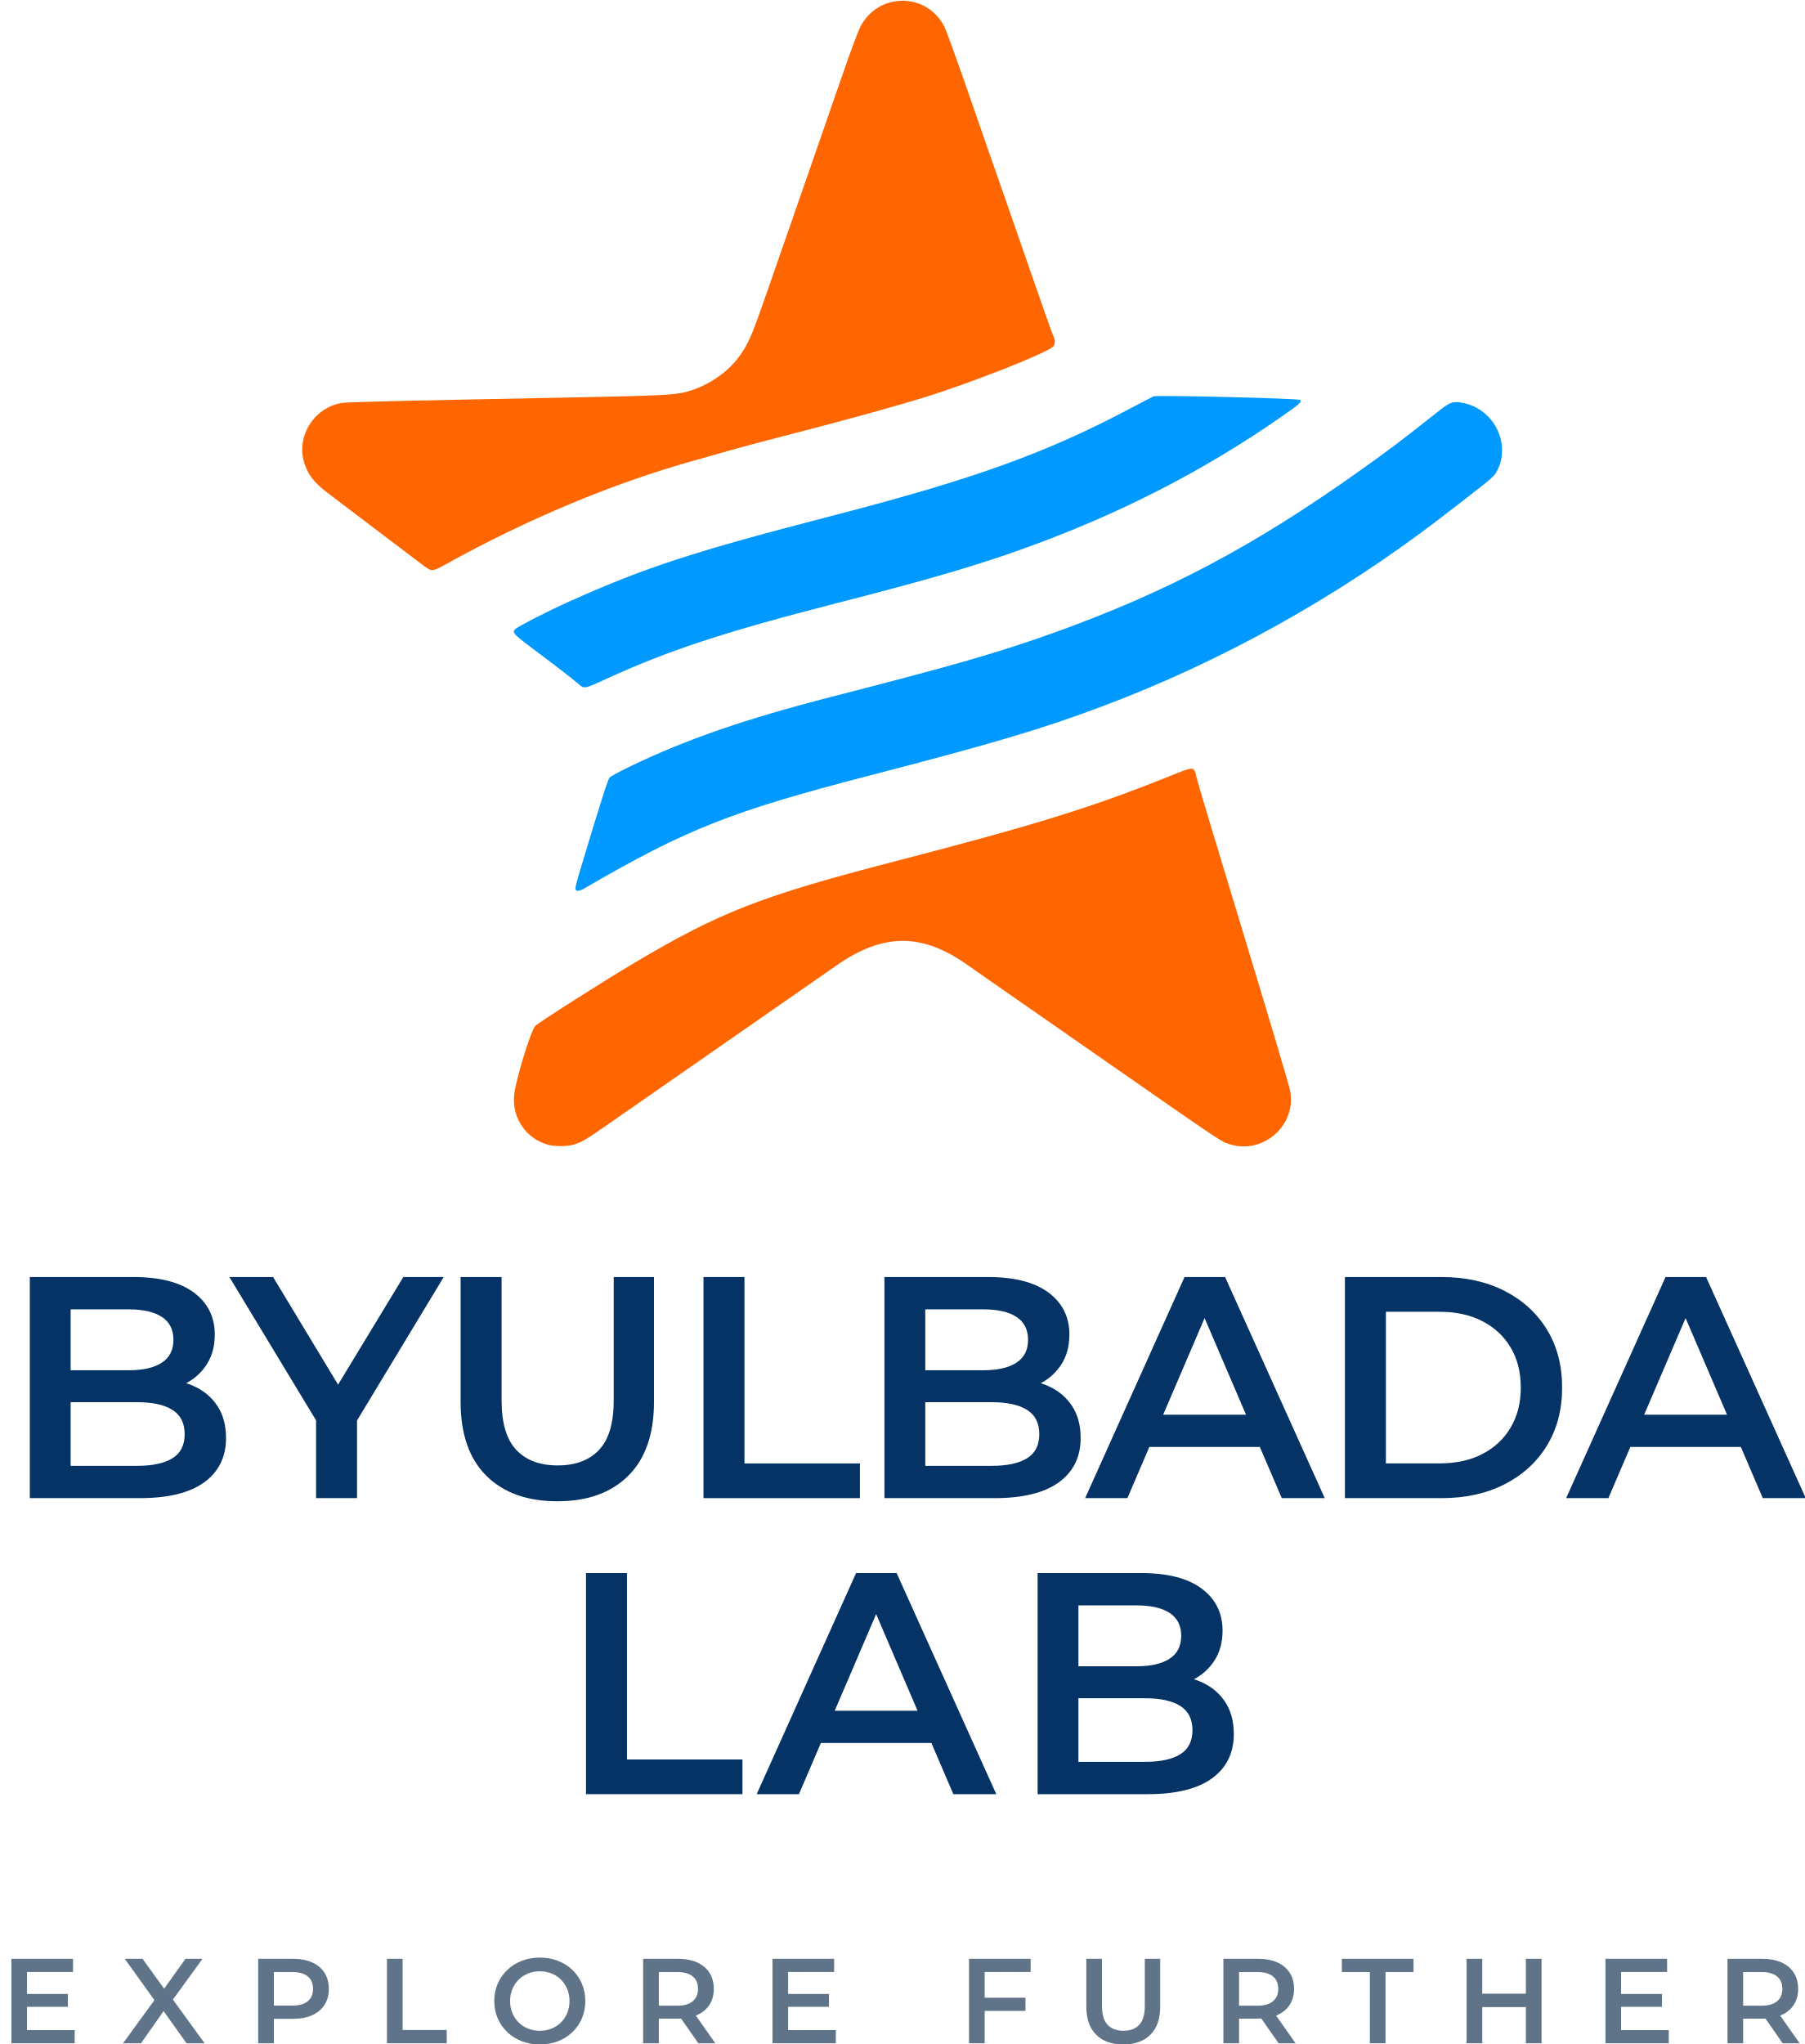
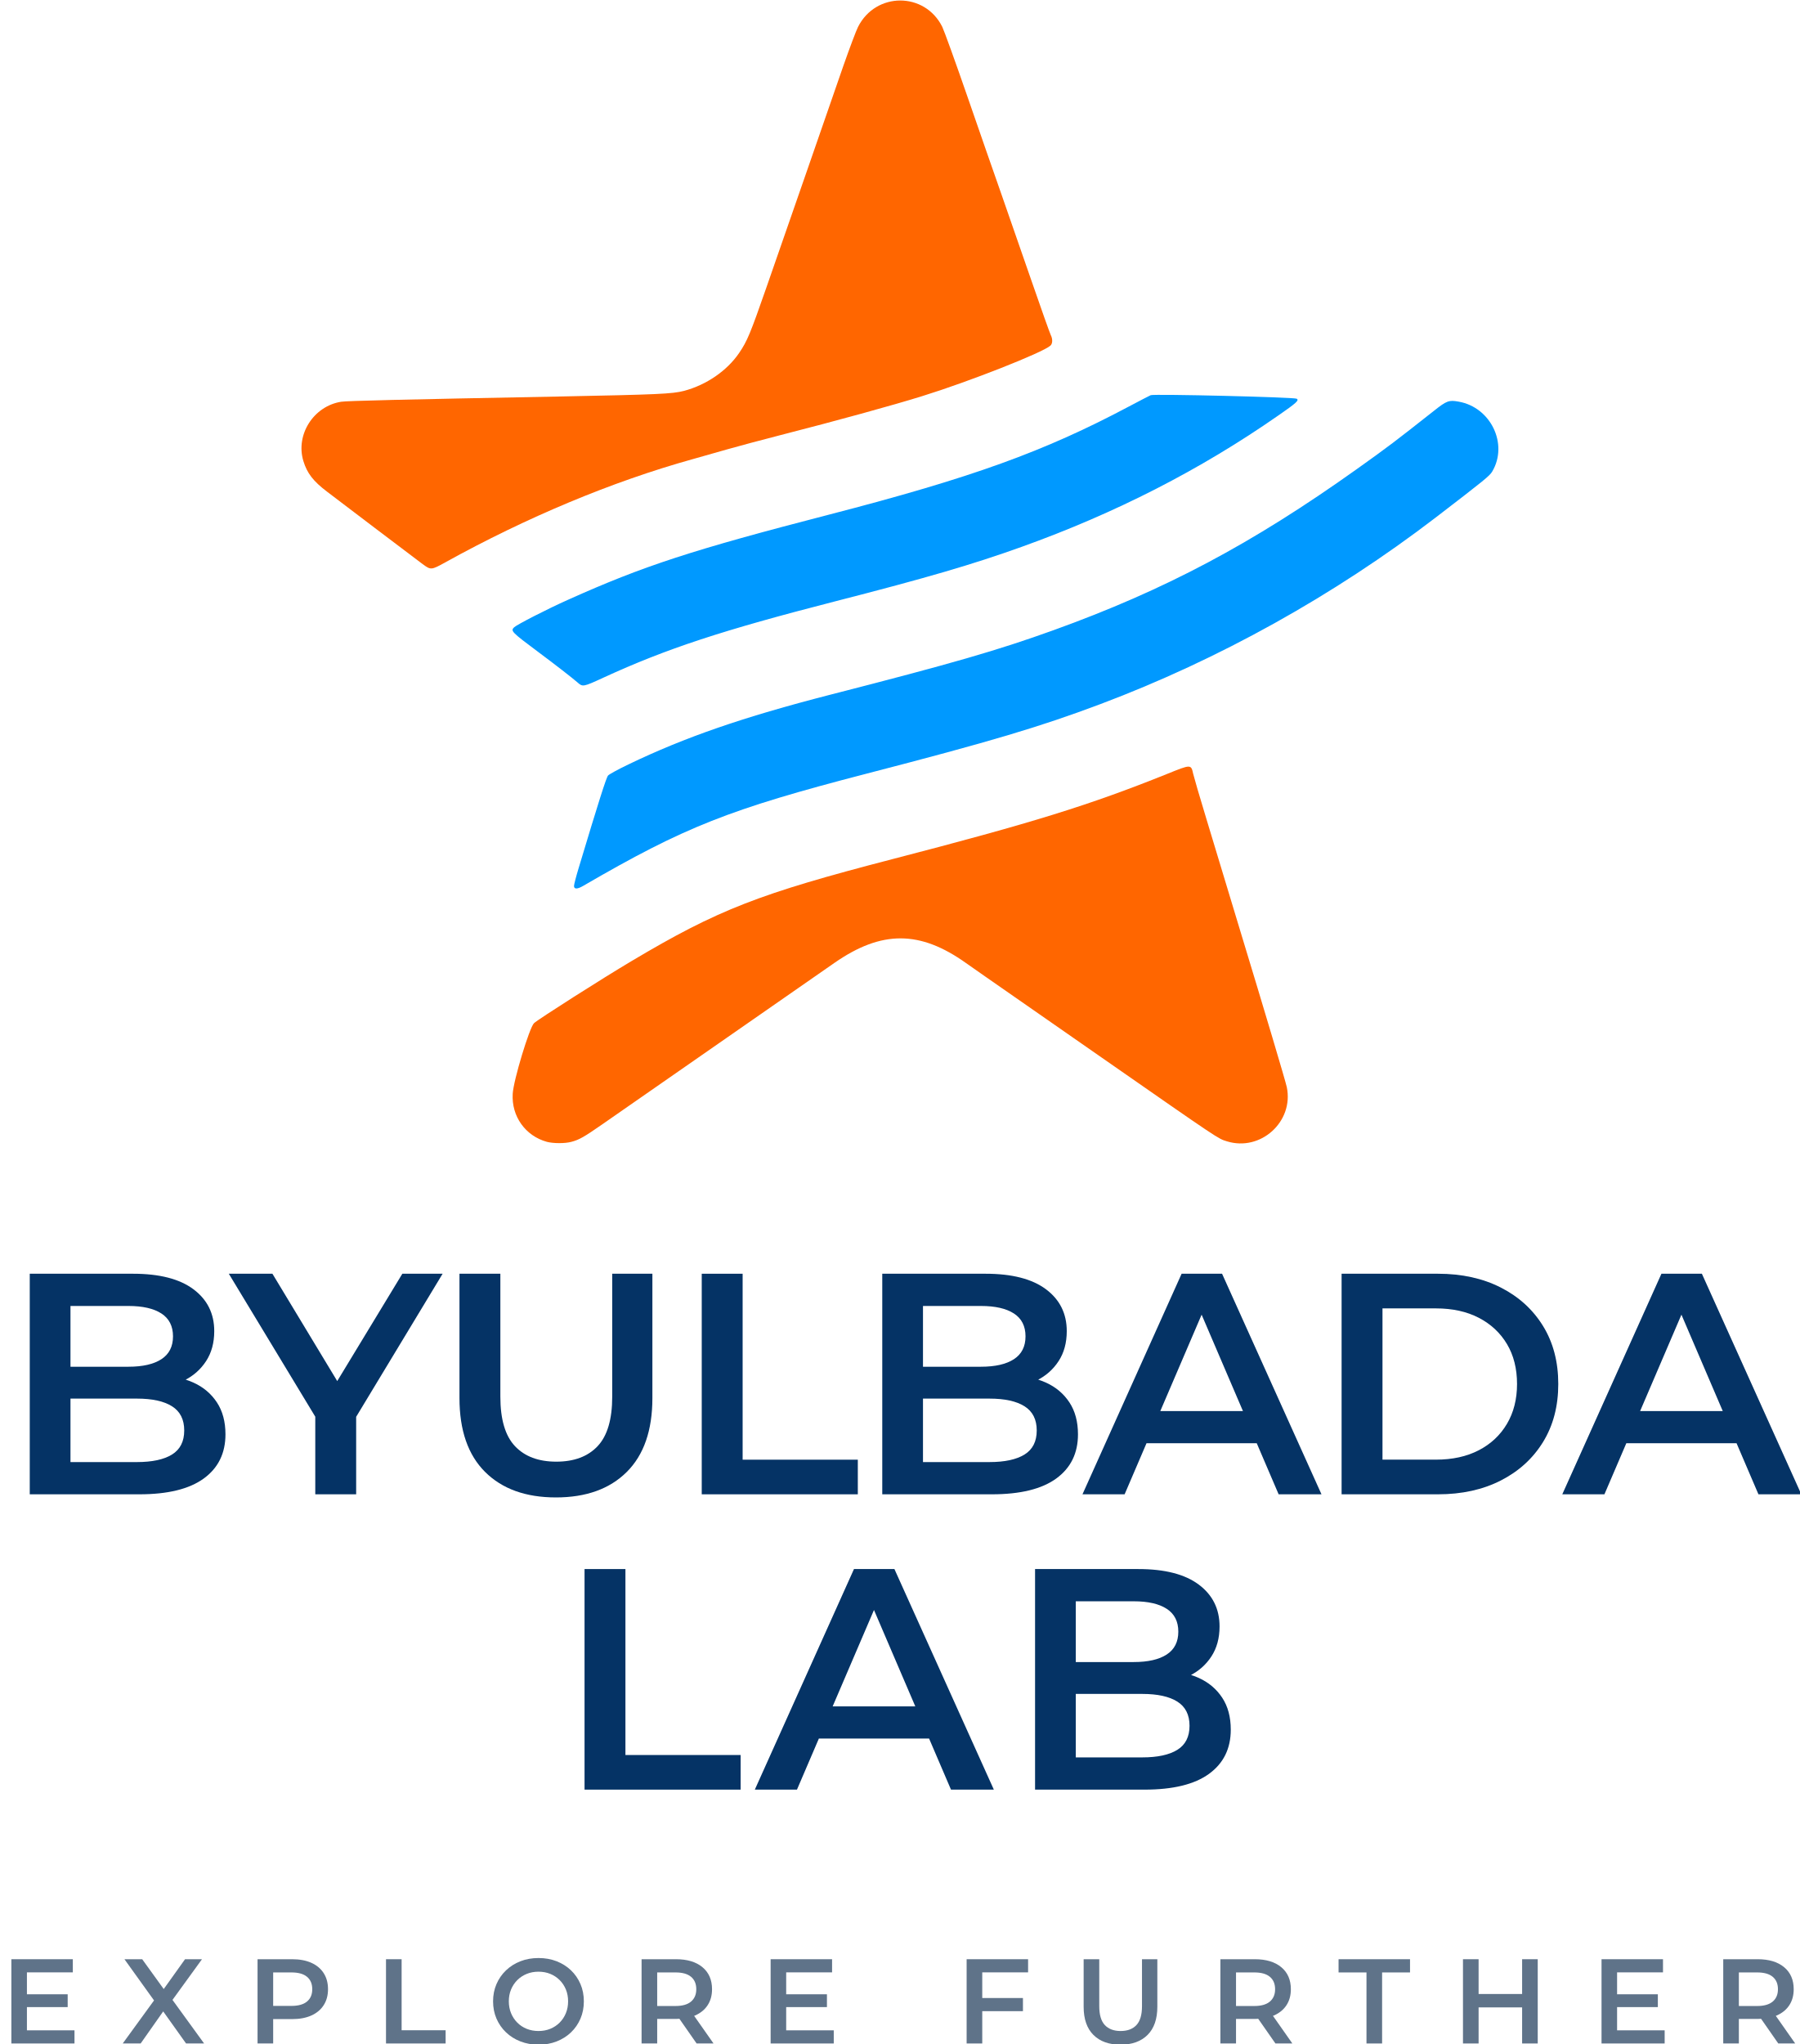
- <svg xmlns="http://www.w3.org/2000/svg" viewBox="0 0 731.26 827.70" width="731" height="828" role="img" aria-label="BYULBADA LAB">
+ <svg xmlns="http://www.w3.org/2000/svg" viewBox="0 0 731.26 829.88" width="731" height="830" role="img" aria-label="BYULBADA LAB">
  <g transform="translate(78.3617,-32.1691) scale(0.424255)">
    <path d="M339.0,1168.6C318.4,1162.9 305.0,1144.1 306.3,1122.6C307.0,1109.8 322.3,1059.2 326.7,1055.0C330.4,1051.4 392.5,1011.9 420.5,995.3C502.9,946.3 542.3,931.0 670.0,897.9C804.3,863.1 858.7,846.2 932.6,816.5C956.1,807.0 955.9,807.0 958.0,816.4C958.6,819.1 964.2,838.4 970.6,859.4C988.1,917.3 997.6,948.9 1003.0,966.5C1026.5,1043.8 1046.4,1110.5 1047.6,1116.2C1054.5,1149.3 1022.5,1178.2 990.2,1168.1C981.7,1165.5 984.5,1167.4 870.0,1087.7C813.1,1048.1 762.9,1013.2 758.5,1010.1C754.1,1007.1 746.0,1001.4 740.5,997.5C696.3,966.0 659.6,965.9 614.5,997.2C602.8,1005.3 414.9,1136.0 392.0,1151.9C374.9,1163.8 369.9,1166.7 362.5,1168.6C356.4,1170.3 345.0,1170.2 339.0,1168.6ZM220.1,615.5C216.7,613.0 196.1,597.4 174.2,580.8C152.4,564.2 131.8,548.6 128.5,546.1C115.3,536.1 109.4,528.5 105.8,516.7C98.2,491.5 115.6,464.2 142.0,460.0C147.9,459.1 197.8,457.9 350.0,455.0C445.8,453.1 458.9,452.5 470.3,449.6C491.8,443.9 511.6,430.3 523.2,413.2C530.9,401.9 533.9,394.6 549.1,351.0C556.8,328.7 574.2,278.8 587.7,240.0C601.1,201.2 617.0,155.5 622.9,138.5C628.9,121.4 635.2,104.6 637.0,101.1C654.0,67.4 701.0,67.4 717.7,101.1C719.4,104.6 730.4,134.9 742.0,168.5C753.6,202.1 768.1,243.7 774.2,261.0C780.2,278.3 793.0,315.2 802.7,343.0C812.3,370.8 820.8,394.7 821.6,396.2C823.5,399.9 823.4,404.4 821.2,406.3C813.9,412.9 743.7,440.6 698.5,454.6C670.3,463.4 616.4,478.2 562.5,492.0C544.9,496.5 522.2,502.6 512.0,505.5C501.8,508.4 486.8,512.7 478.5,515.0C401.6,536.4 319.5,570.7 241.5,613.9C228.3,621.2 227.9,621.2 220.1,615.5Z" fill="#ff6600" />
    <path d="M365.0,923.6C365.0,922.3 367.0,914.5 369.5,906.3C388.6,842.8 395.9,819.8 397.6,817.9C398.6,816.7 407.4,811.9 417.0,807.3C471.2,781.2 526.8,762.0 610.0,740.6C727.5,710.5 770.7,698.0 824.0,678.8C930.8,640.3 1014.0,596.2 1114.5,524.6C1145.5,502.5 1150.7,498.5 1188.5,468.7C1200.7,459.0 1202.9,458.2 1212.2,459.9C1242.9,465.3 1259.9,500.4 1244.4,526.7C1241.9,531.0 1237.4,534.6 1190.0,571.0C1092.7,645.5 982.4,706.9 869.1,749.5C811.1,771.3 764.1,785.3 645.5,816.0C513.5,850.2 470.9,867.1 373.5,923.7C368.1,926.8 365.0,926.8 365.0,923.6ZM368.3,728.7C363.5,724.5 346.1,711.0 330.5,699.4C305.3,680.6 304.1,679.4 307.6,676.0C310.3,673.4 339.3,658.5 359.5,649.5C431.4,617.2 478.3,601.9 609.5,568.0C746.3,532.6 815.2,507.7 896.3,464.6C906.9,459.0 916.3,454.1 917.3,453.7C920.8,452.4 1054.8,455.6 1057.1,457.1C1059.6,458.6 1056.9,461.1 1039.4,473.2C964.6,525.3 883.3,566.8 793.5,599.0C747.0,615.7 702.5,628.7 615.5,651.0C506.8,678.9 453.6,696.4 393.3,724.1C373.8,733.1 373.3,733.2 368.3,728.7Z" fill="#0099ff" />
  </g>
  <path d="M12.088 606.797V517.197H54.054Q70.162 517.197 78.604 523.511Q87.046 529.824 87.046 540.51Q87.046 547.628 83.715 552.717Q80.385 557.806 74.833 560.544Q69.281 563.282 62.686 563.282L65.023 558.71Q72.621 558.71 78.621 561.431Q84.621 564.152 88.113 569.442Q91.604 574.731 91.604 582.428Q91.604 593.964 82.776 600.381Q73.948 606.797 56.614 606.797ZM28.633 593.702H55.614Q64.952 593.702 69.9 590.628Q74.848 587.554 74.848 580.866Q74.848 574.178 69.9 571.049Q64.952 567.919 55.614 567.919H27.366V554.973H52.186Q60.873 554.973 65.581 551.907Q70.29 548.842 70.29 542.633Q70.29 536.407 65.581 533.35Q60.873 530.293 52.186 530.293H28.633Z" fill="#053365" />
  <path d="M128.094 606.797V571.402L131.885 581.537L92.964 517.197H110.682L141.992 569.044H132.013L163.467 517.197H179.834L140.947 581.537L144.705 571.402V606.797Z" fill="#053365" />
  <path d="M225.87 608.065Q207.491 608.065 197.086 597.709Q186.68 587.353 186.68 567.703V517.197H203.292V567.142Q203.292 580.948 209.233 587.242Q215.174 593.536 226.015 593.536Q236.873 593.536 242.806 587.242Q248.738 580.948 248.738 567.142V517.197H265.06V567.703Q265.06 587.353 254.655 597.709Q244.249 608.065 225.87 608.065Z" fill="#053365" />
  <path d="M285.112 606.797V517.197H301.724V592.735H348.524V606.797Z" fill="#053365" />
  <path d="M358.456 606.797V517.197H400.422Q416.53 517.197 424.972 523.511Q433.414 529.824 433.414 540.51Q433.414 547.628 430.083 552.717Q426.753 557.806 421.201 560.544Q415.649 563.282 409.054 563.282L411.391 558.71Q418.989 558.71 424.989 561.431Q430.989 564.152 434.481 569.442Q437.972 574.731 437.972 582.428Q437.972 593.964 429.144 600.381Q420.316 606.797 402.982 606.797ZM375.001 593.702H401.982Q411.32 593.702 416.268 590.628Q421.216 587.554 421.216 580.866Q421.216 574.178 416.268 571.049Q411.32 567.919 401.982 567.919H373.734V554.973H398.554Q407.241 554.973 411.949 551.907Q416.658 548.842 416.658 542.633Q416.658 536.407 411.949 533.35Q407.241 530.293 398.554 530.293H375.001Z" fill="#053365" />
  <path d="M439.799 606.797 480.082 517.197H496.515L536.909 606.797H519.497L484.885 526.072H491.534L456.922 606.797ZM458.414 586.055 462.862 572.988H511.211L515.77 586.055Z" fill="#053365" />
  <path d="M545.08 606.797V517.197H584.225Q598.755 517.197 609.757 522.804Q620.759 528.412 626.936 538.451Q633.113 548.491 633.113 561.997Q633.113 575.487 626.936 585.535Q620.759 595.583 609.757 601.19Q598.755 606.797 584.225 606.797ZM561.692 592.718H583.391Q593.469 592.718 600.832 588.893Q608.195 585.068 612.276 578.151Q616.358 571.233 616.358 561.997Q616.358 552.633 612.276 545.78Q608.195 538.926 600.832 535.101Q593.469 531.276 583.391 531.276H561.692Z" fill="#053365" />
  <path d="M634.743 606.797 675.026 517.197H691.459L731.853 606.797H714.441L679.829 526.072H686.478L651.866 606.797ZM653.358 586.055 657.806 572.988H706.155L710.714 586.055Z" fill="#053365" />
  <path d="M237.496 726.759V637.159H254.108V712.697H300.908V726.759Z" fill="#053365" />
  <path d="M306.679 726.759 346.962 637.159H363.395L403.789 726.759H386.377L351.765 646.034H358.414L323.802 726.759ZM325.294 706.016 329.742 692.949H378.091L382.65 706.016Z" fill="#053365" />
  <path d="M420.536 726.759V637.159H462.502Q478.61 637.159 487.052 643.472Q495.494 649.786 495.494 660.471Q495.494 667.59 492.163 672.679Q488.833 677.768 483.281 680.506Q477.729 683.243 471.134 683.243L473.471 678.672Q481.069 678.672 487.069 681.393Q493.069 684.114 496.561 689.403Q500.052 694.693 500.052 702.389Q500.052 713.926 491.224 720.342Q482.396 726.759 465.062 726.759ZM437.081 713.663H464.062Q473.4 713.663 478.348 710.59Q483.296 707.516 483.296 700.828Q483.296 694.14 478.348 691.01Q473.4 687.881 464.062 687.881H435.814V674.934H460.634Q469.321 674.934 474.029 671.869Q478.738 668.804 478.738 662.594Q478.738 656.369 474.029 653.312Q469.321 650.255 460.634 650.255H437.081Z" fill="#053365" />
-   <path d="M4.618 827.7V793.472H29.587V798.813H10.938V822.36H30.265V827.7ZM10.454 812.923V807.718H27.497V812.923Z" fill="#5F7389" />
-   <path d="M49.867 827.7 64.314 807.829 64.308 812.618 50.563 793.472H57.773L67.996 807.633L65.025 807.682L75.181 793.472H82.066L68.406 812.306V807.693L82.927 827.7H75.6L64.866 812.654L67.727 812.648L57.145 827.7Z" fill="#5F7389" />
-   <path d="M104.641 827.7V793.472H118.693Q123.229 793.472 126.491 794.931Q129.753 796.389 131.511 799.128Q133.269 801.867 133.269 805.657Q133.269 809.405 131.511 812.141Q129.753 814.877 126.491 816.338Q123.229 817.8 118.693 817.8H108.152L110.987 814.862V827.7ZM110.987 815.537 108.152 812.434H118.428Q122.612 812.434 124.74 810.656Q126.868 808.878 126.868 805.657Q126.868 802.394 124.74 800.616Q122.612 798.838 118.428 798.838H108.152L110.987 795.735Z" fill="#5F7389" />
-   <path d="M156.829 827.7V793.472H163.175V822.328H181.053V827.7Z" fill="#5F7389" />
-   <path d="M218.806 828.184Q214.826 828.184 211.442 826.864Q208.058 825.544 205.573 823.166Q203.088 820.788 201.71 817.587Q200.331 814.385 200.331 810.583Q200.331 806.781 201.71 803.584Q203.088 800.387 205.579 798.002Q208.069 795.616 211.438 794.302Q214.807 792.988 218.794 792.988Q222.786 792.988 226.14 794.295Q229.494 795.601 231.975 797.973Q234.456 800.344 235.835 803.556Q237.213 806.768 237.213 810.587Q237.213 814.407 235.835 817.619Q234.456 820.831 231.975 823.201Q229.494 825.571 226.14 826.878Q222.786 828.184 218.806 828.184ZM218.793 822.634Q221.386 822.634 223.571 821.743Q225.755 820.852 227.378 819.226Q229.001 817.6 229.907 815.402Q230.813 813.204 230.813 810.573Q230.813 807.943 229.911 805.761Q229.01 803.58 227.385 801.951Q225.76 800.323 223.574 799.431Q221.387 798.538 218.794 798.538Q216.201 798.538 214.004 799.432Q211.807 800.326 210.175 801.957Q208.543 803.588 207.637 805.772Q206.732 807.957 206.732 810.572Q206.732 813.187 207.635 815.385Q208.539 817.583 210.167 819.224Q211.796 820.864 213.998 821.749Q216.2 822.634 218.793 822.634Z" fill="#5F7389" />
-   <path d="M260.667 827.7V793.472H274.655Q281.505 793.472 285.4 796.71Q289.294 799.947 289.294 805.657Q289.294 809.405 287.536 812.116Q285.778 814.828 282.516 816.28Q279.254 817.732 274.718 817.732H264.177L267.012 814.862V827.7ZM283.027 827.7 274.362 815.274H281.179L289.9 827.7ZM267.012 815.537 264.177 812.477H274.453Q278.637 812.477 280.765 810.677Q282.893 808.878 282.893 805.657Q282.893 802.394 280.765 800.616Q278.637 798.838 274.453 798.838H264.177L267.012 795.735Z" fill="#5F7389" />
-   <path d="M313.099 827.7V793.472H338.068V798.813H319.419V822.36H338.747V827.7ZM318.935 812.923V807.718H335.979V812.923Z" fill="#5F7389" />
-   <path d="M392.733 827.7V793.472H417.703V798.813H399.079V827.7ZM398.552 814.576V809.236H415.613V814.576Z" fill="#5F7389" />
-   <path d="M455.246 828.184Q448.226 828.184 444.251 824.228Q440.276 820.272 440.276 812.766V793.472H446.621V812.551Q446.621 817.825 448.891 820.23Q451.16 822.634 455.302 822.634Q459.449 822.634 461.716 820.23Q463.982 817.825 463.982 812.551V793.472H470.217V812.766Q470.217 820.272 466.242 824.228Q462.267 828.184 455.246 828.184Z" fill="#5F7389" />
-   <path d="M495.837 827.7V793.472H509.825Q516.676 793.472 520.57 796.71Q524.465 799.947 524.465 805.657Q524.465 809.405 522.707 812.116Q520.949 814.828 517.687 816.28Q514.425 817.732 509.889 817.732H499.348L502.183 814.862V827.7ZM518.198 827.7 509.532 815.274H516.35L525.07 827.7ZM502.183 815.537 499.348 812.477H509.623Q513.807 812.477 515.936 810.677Q518.064 808.878 518.064 805.657Q518.064 802.394 515.936 800.616Q513.807 798.838 509.623 798.838H499.348L502.183 795.735Z" fill="#5F7389" />
-   <path d="M555.191 827.7V798.844H543.847V793.472H572.88V798.844H561.536V827.7Z" fill="#5F7389" />
-   <path d="M618.424 827.7V793.472H624.769V827.7ZM594.394 827.7V793.472H600.74V827.7ZM600.213 813.041V807.6H618.908V813.041Z" fill="#5F7389" />
-   <path d="M650.689 827.7V793.472H675.659V798.813H657.009V822.36H676.337V827.7ZM656.525 812.923V807.718H673.569V812.923Z" fill="#5F7389" />
-   <path d="M700.139 827.7V793.472H714.127Q720.977 793.472 724.872 796.71Q728.766 799.947 728.766 805.657Q728.766 809.405 727.008 812.116Q725.25 814.828 721.988 816.28Q718.726 817.732 714.19 817.732H703.649L706.484 814.862V827.7ZM722.499 827.7 713.834 815.274H720.651L729.372 827.7ZM706.484 815.537 703.649 812.477H713.925Q718.109 812.477 720.237 810.677Q722.365 808.878 722.365 805.657Q722.365 802.394 720.237 800.616Q718.109 798.838 713.925 798.838H703.649L706.484 795.735Z" fill="#5F7389" />
+   <path d="M4.618 829.875V795.648H29.587V800.988H10.938V824.535H30.265V829.875ZM10.454 815.098V809.894H27.497V815.098Z" fill="#5F7389" />
+   <path d="M49.867 829.875 64.314 810.004 64.308 814.794 50.563 795.648H57.773L67.996 809.809L65.025 809.858L75.181 795.648H82.066L68.406 814.482V809.869L82.927 829.875H75.6L64.866 814.83L67.727 814.824L57.145 829.875Z" fill="#5F7389" />
+   <path d="M104.641 829.875V795.648H118.693Q123.229 795.648 126.491 797.106Q129.753 798.565 131.511 801.304Q133.269 804.043 133.269 807.833Q133.269 811.581 131.511 814.317Q129.753 817.052 126.491 818.514Q123.229 819.975 118.693 819.975H108.152L110.987 817.038V829.875ZM110.987 817.713 108.152 814.61H118.428Q122.612 814.61 124.74 812.832Q126.868 811.053 126.868 807.833Q126.868 804.57 124.74 802.792Q122.612 801.014 118.428 801.014H108.152L110.987 797.91Z" fill="#5F7389" />
+   <path d="M156.829 829.875V795.648H163.175V824.504H181.053V829.875Z" fill="#5F7389" />
+   <path d="M218.806 830.36Q214.826 830.36 211.442 829.04Q208.058 827.719 205.573 825.342Q203.088 822.964 201.71 819.762Q200.331 816.561 200.331 812.759Q200.331 808.957 201.71 805.76Q203.088 802.563 205.579 800.177Q208.069 797.792 211.438 796.478Q214.807 795.164 218.794 795.164Q222.786 795.164 226.14 796.47Q229.494 797.777 231.975 800.148Q234.456 802.52 235.835 805.732Q237.213 808.944 237.213 812.763Q237.213 816.582 235.835 819.794Q234.456 823.006 231.975 825.377Q229.494 827.747 226.14 829.053Q222.786 830.36 218.806 830.36ZM218.793 824.81Q221.386 824.81 223.571 823.918Q225.755 823.027 227.378 821.401Q229.001 819.775 229.907 817.577Q230.813 815.379 230.813 812.749Q230.813 810.118 229.911 807.937Q229.01 805.755 227.385 804.127Q225.76 802.499 223.574 801.606Q221.387 800.714 218.794 800.714Q216.201 800.714 214.004 801.608Q211.807 802.502 210.175 804.132Q208.543 805.763 207.637 807.948Q206.732 810.133 206.732 812.748Q206.732 815.363 207.635 817.561Q208.539 819.759 210.167 821.399Q211.796 823.04 213.998 823.925Q216.2 824.81 218.793 824.81Z" fill="#5F7389" />
+   <path d="M260.667 829.875V795.648H274.655Q281.505 795.648 285.4 798.886Q289.294 802.123 289.294 807.833Q289.294 811.581 287.536 814.292Q285.778 817.004 282.516 818.455Q279.254 819.907 274.718 819.907H264.177L267.012 817.038V829.875ZM283.027 829.875 274.362 817.449H281.179L289.9 829.875ZM267.012 817.713 264.177 814.652H274.453Q278.637 814.652 280.765 812.853Q282.893 811.053 282.893 807.833Q282.893 804.57 280.765 802.792Q278.637 801.014 274.453 801.014H264.177L267.012 797.91Z" fill="#5F7389" />
+   <path d="M313.099 829.875V795.648H338.068V800.988H319.419V824.535H338.747V829.875ZM318.935 815.098V809.894H335.979V815.098Z" fill="#5F7389" />
+   <path d="M392.733 829.875V795.648H417.703V800.988H399.079V829.875ZM398.552 816.751V811.411H415.613V816.751Z" fill="#5F7389" />
+   <path d="M455.246 830.36Q448.226 830.36 444.251 826.404Q440.276 822.448 440.276 814.941V795.648H446.621V814.727Q446.621 820.001 448.891 822.405Q451.16 824.81 455.302 824.81Q459.449 824.81 461.716 822.405Q463.982 820.001 463.982 814.727V795.648H470.217V814.941Q470.217 822.448 466.242 826.404Q462.267 830.36 455.246 830.36Z" fill="#5F7389" />
+   <path d="M495.837 829.875V795.648H509.825Q516.676 795.648 520.57 798.886Q524.465 802.123 524.465 807.833Q524.465 811.581 522.707 814.292Q520.949 817.004 517.687 818.455Q514.425 819.907 509.889 819.907H499.348L502.183 817.038V829.875ZM518.198 829.875 509.532 817.449H516.35L525.07 829.875ZM502.183 817.713 499.348 814.652H509.623Q513.807 814.652 515.936 812.853Q518.064 811.053 518.064 807.833Q518.064 804.57 515.936 802.792Q513.807 801.014 509.623 801.014H499.348L502.183 797.91Z" fill="#5F7389" />
+   <path d="M555.191 829.875V801.02H543.847V795.648H572.88V801.02H561.536V829.875Z" fill="#5F7389" />
+   <path d="M618.424 829.875V795.648H624.769V829.875ZM594.394 829.875V795.648H600.74V829.875ZM600.213 815.217V809.775H618.908V815.217Z" fill="#5F7389" />
+   <path d="M650.689 829.875V795.648H675.659V800.988H657.009V824.535H676.337V829.875ZM656.525 815.098V809.894H673.569V815.098Z" fill="#5F7389" />
+   <path d="M700.139 829.875V795.648H714.127Q720.977 795.648 724.872 798.886Q728.766 802.123 728.766 807.833Q728.766 811.581 727.008 814.292Q725.25 817.004 721.988 818.455Q718.726 819.907 714.19 819.907H703.649L706.484 817.038V829.875ZM722.499 829.875 713.834 817.449H720.651L729.372 829.875ZM706.484 817.713 703.649 814.652H713.925Q718.109 814.652 720.237 812.853Q722.365 811.053 722.365 807.833Q722.365 804.57 720.237 802.792Q718.109 801.014 713.925 801.014H703.649L706.484 797.91Z" fill="#5F7389" />
</svg>
